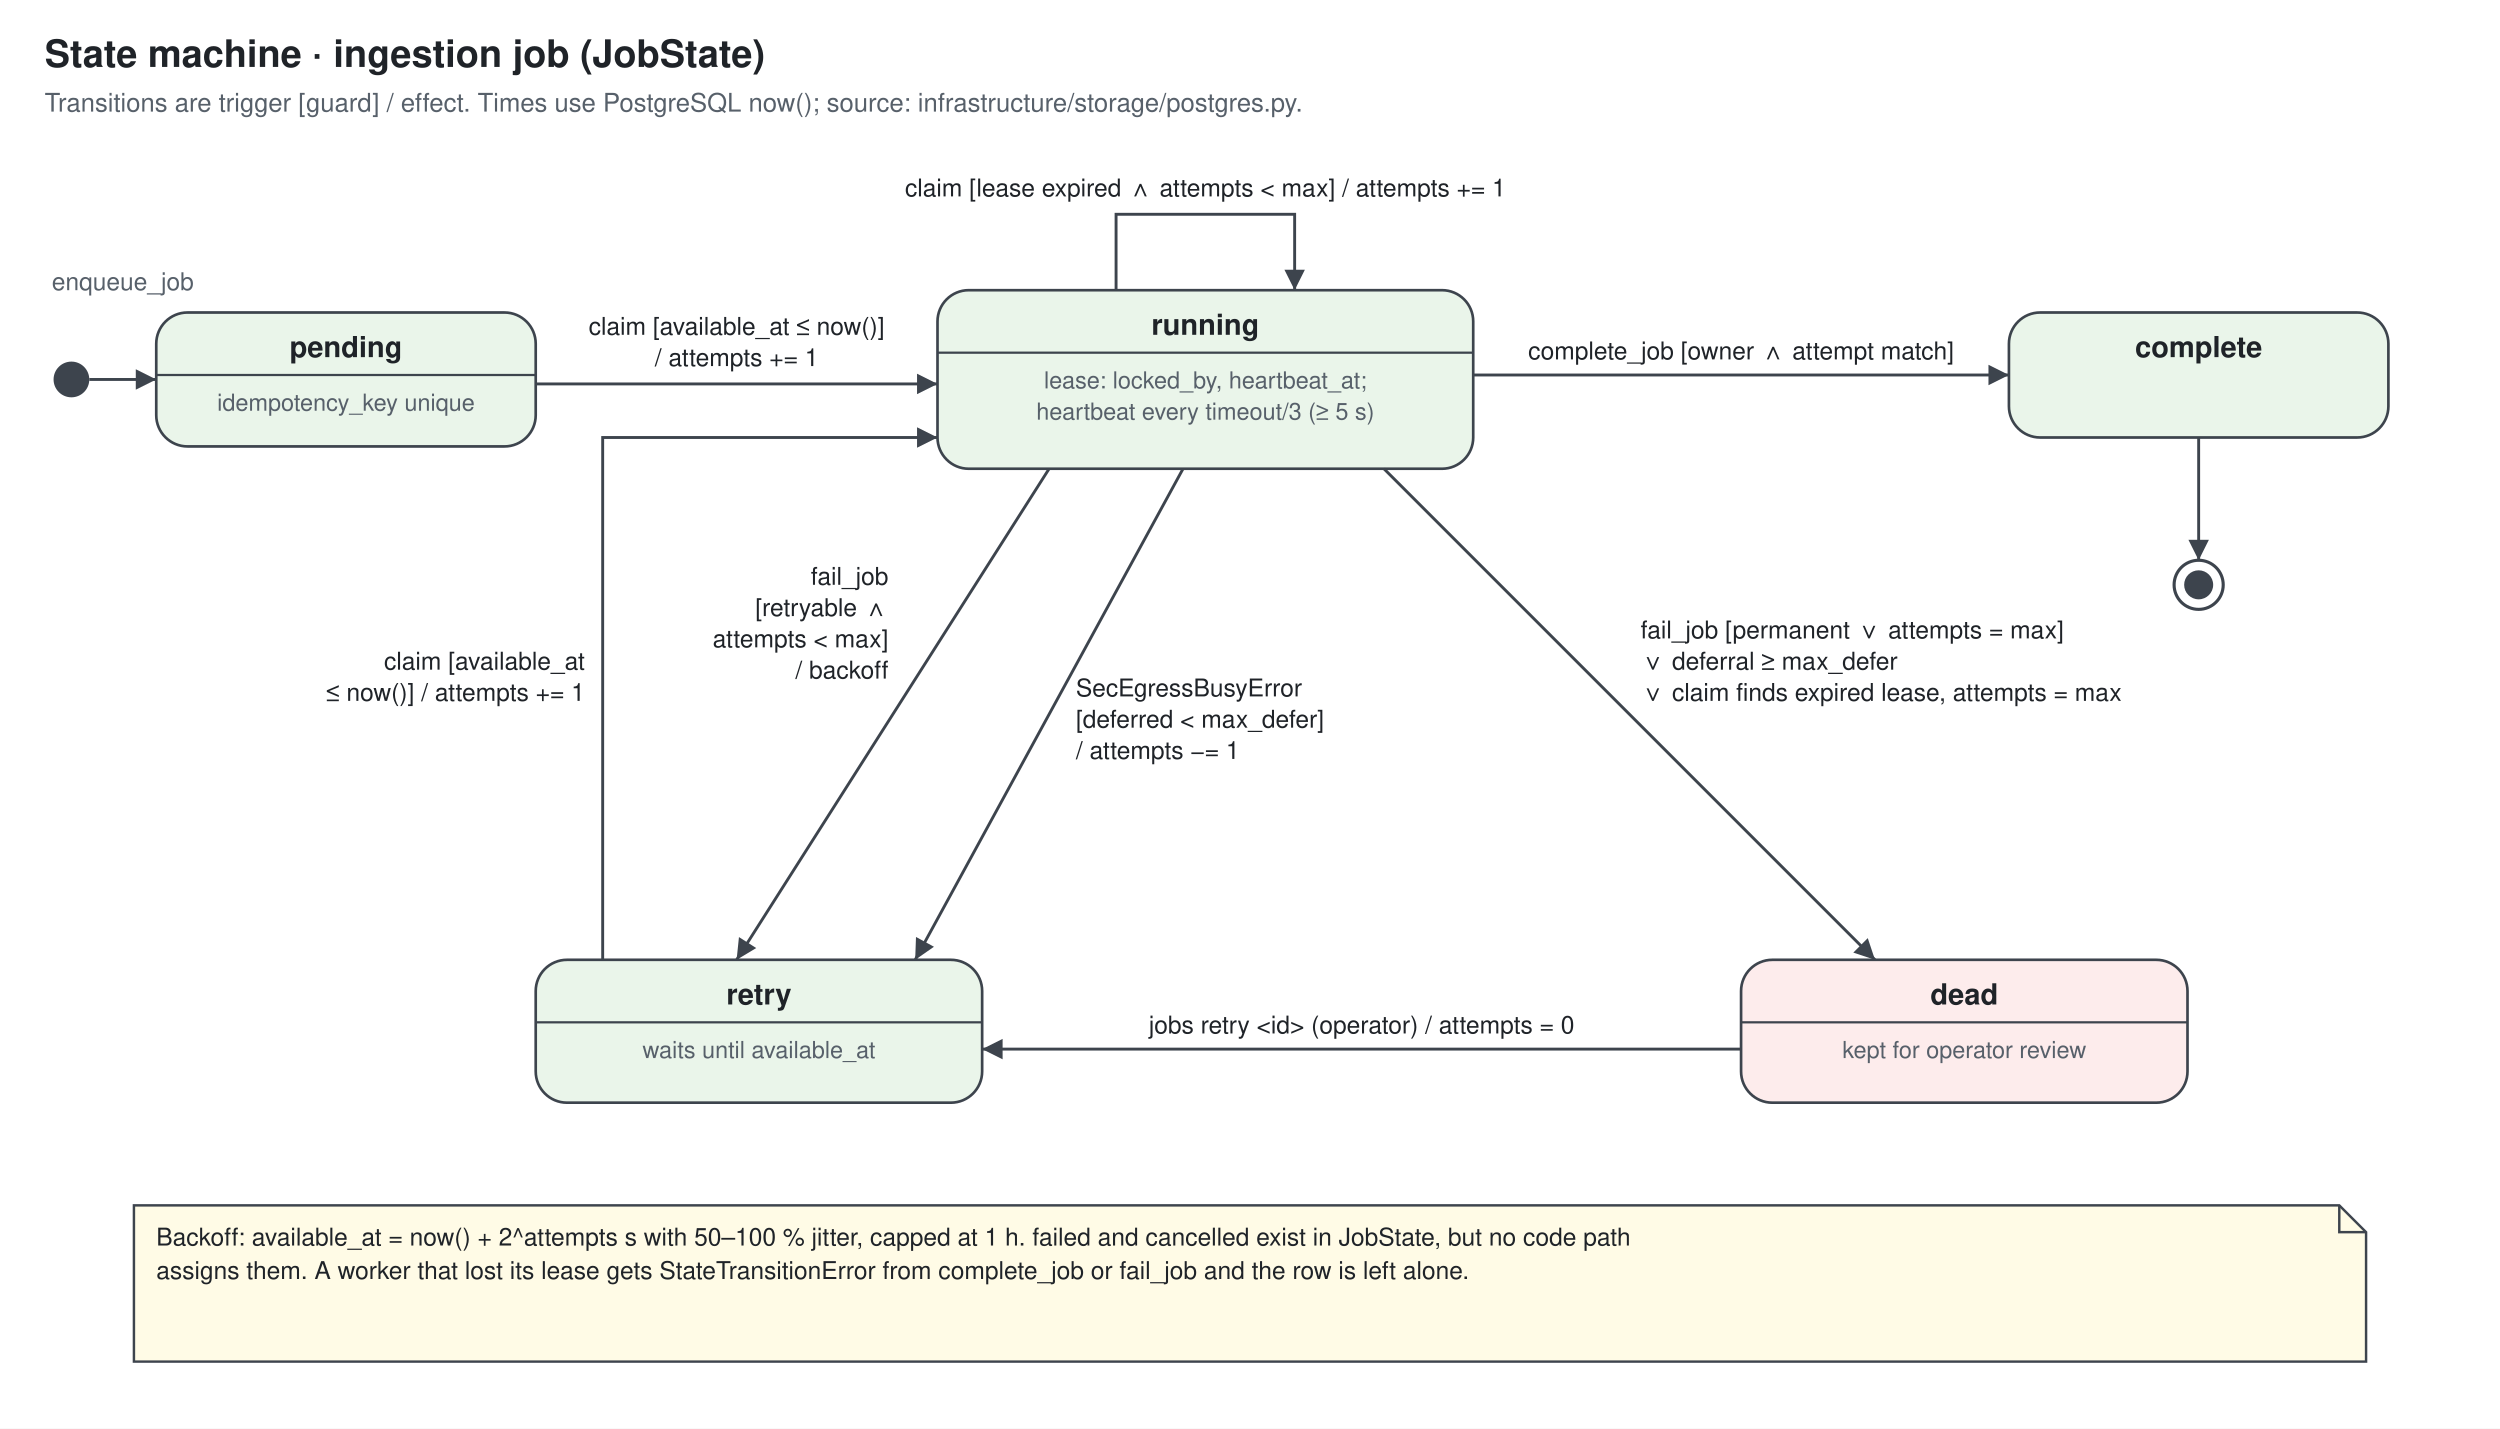
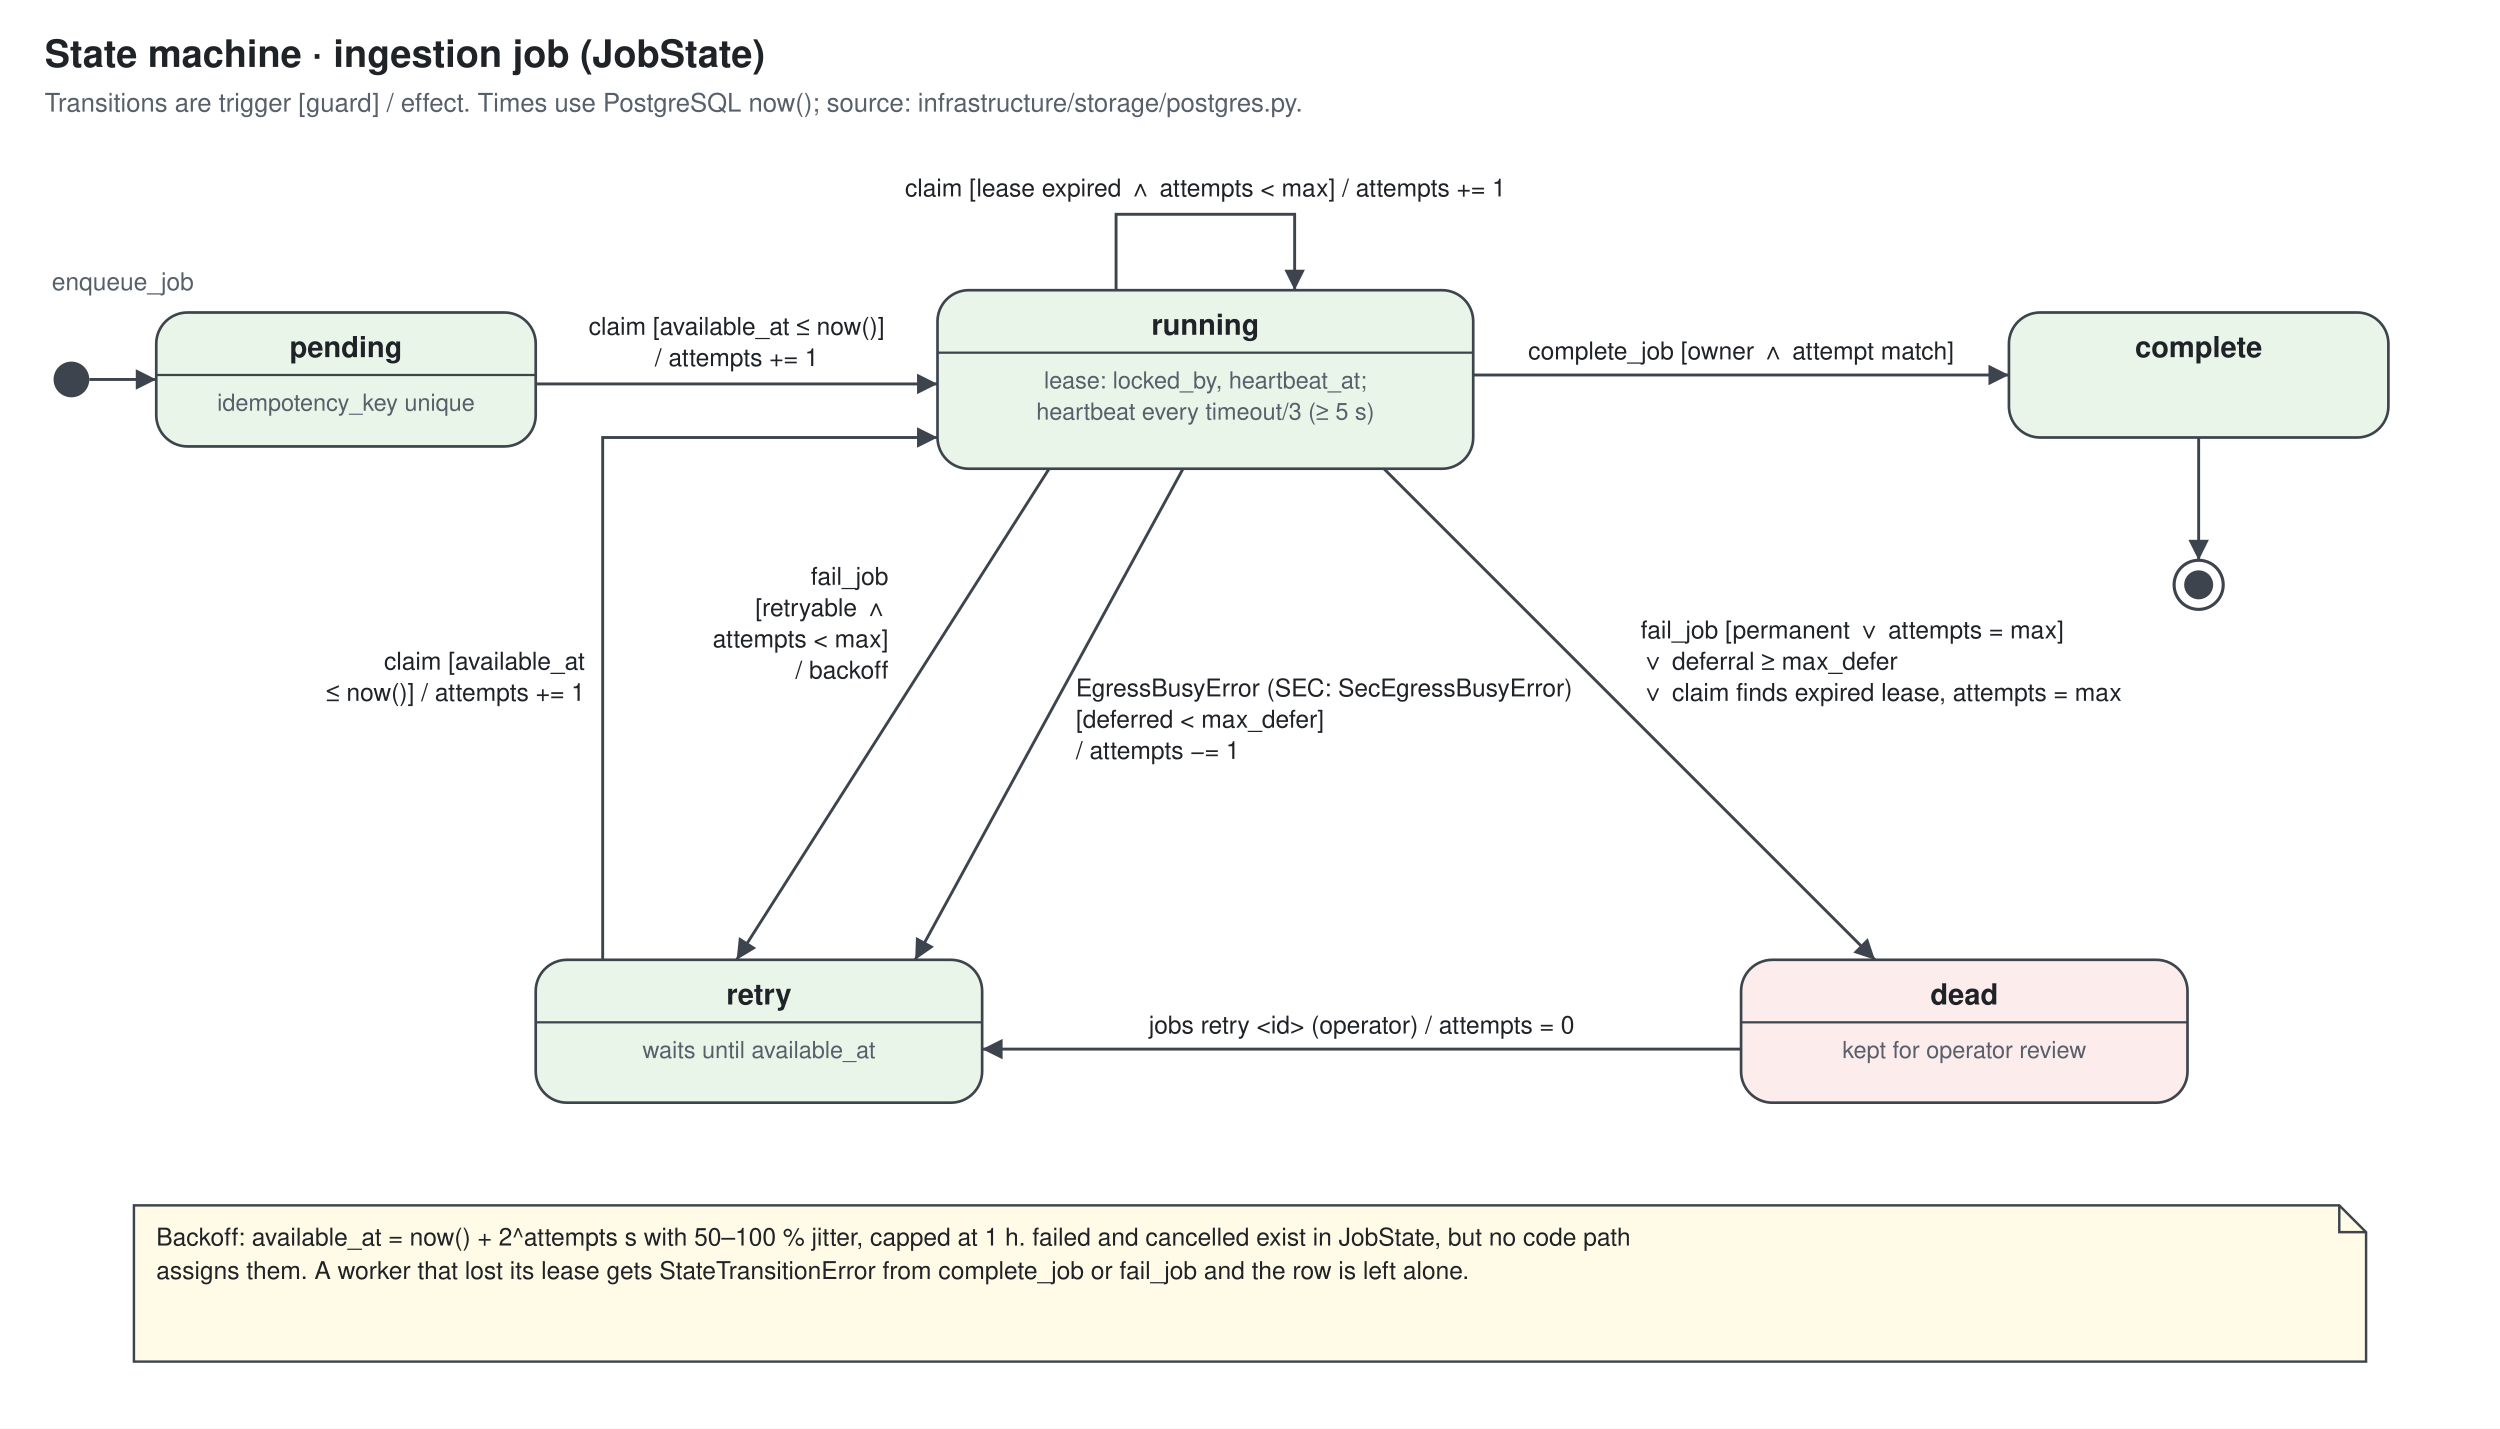
<svg xmlns="http://www.w3.org/2000/svg" viewBox="0 0 1120 640" width="1120" height="640" role="img" aria-labelledby="t d">
  <defs>
    <marker id="open" viewBox="0 0 12 12" refX="11" refY="6" markerWidth="12" markerHeight="12" markerUnits="userSpaceOnUse" orient="auto-start-reverse">
      <path d="M1,1 L11,6 L1,11" fill="none" stroke="#3d444d" stroke-width="1.4" />
    </marker>
    <marker id="filled" viewBox="0 0 12 12" refX="11" refY="6" markerWidth="11" markerHeight="11" markerUnits="userSpaceOnUse" orient="auto-start-reverse">
      <path d="M1,1 L11,6 L1,11 Z" fill="#3d444d" />
    </marker>
    <marker id="diamond" viewBox="0 0 16 10" refX="1" refY="5" markerWidth="16" markerHeight="10" markerUnits="userSpaceOnUse" orient="auto-start-reverse">
      <path d="M1,5 L8,1 L15,5 L8,9 Z" fill="#3d444d" />
    </marker>
  </defs>
  <style>
text { font-family: -apple-system, 'Segoe UI', Helvetica, Arial, sans-serif; fill: #1f2328; }
.m { fill: #57606a; }
.halo { paint-order: stroke; stroke: #ffffff; stroke-width: 4px; stroke-linejoin: round; }
</style>
  <rect width="1120" height="640" fill="#ffffff" />
  <text x="20" y="30" font-size="17" text-anchor="start" font-weight="600">State machine · ingestion job (JobState)</text>
  <text x="20" y="50" font-size="11.5" text-anchor="start" class="m">Transitions are trigger [guard] / effect. Times use PostgreSQL now(); source: infrastructure/storage/postgres.py.</text>
  <circle cx="32" cy="170" r="8" fill="#3d444d" />
  <rect x="70" y="140" width="170" height="60" rx="14" fill="#eaf5ea" stroke="#3d444d" stroke-width="1.2" />
  <text x="155.0" y="160" font-size="13" text-anchor="middle" font-weight="600">pending</text>
  <path d="M70,168 L240,168" stroke="#3d444d" stroke-width="1" />
  <text x="155.0" y="184" font-size="10.5" text-anchor="middle" class="m">idempotency_key unique</text>
  <path d="M40,170 L70,170" fill="none" stroke="#3d444d" stroke-width="1.3" marker-end="url(#filled)" />
  <text x="55" y="130" font-size="11" text-anchor="middle" class="m">enqueue_job</text>
  <rect x="420" y="130" width="240" height="80" rx="14" fill="#eaf5ea" stroke="#3d444d" stroke-width="1.2" />
  <text x="540.0" y="150" font-size="13" text-anchor="middle" font-weight="600">running</text>
  <path d="M420,158 L660,158" stroke="#3d444d" stroke-width="1" />
  <text x="540.0" y="174" font-size="10.5" text-anchor="middle" class="m">lease: locked_by, heartbeat_at;</text>
  <text x="540.0" y="188" font-size="10.5" text-anchor="middle" class="m">heartbeat every timeout/3 (≥ 5 s)</text>
  <rect x="900" y="140" width="170" height="56" rx="14" fill="#eaf5ea" stroke="#3d444d" stroke-width="1.2" />
  <text x="985.0" y="160" font-size="13" text-anchor="middle" font-weight="600">complete</text>
  <rect x="240" y="430" width="200" height="64" rx="14" fill="#eaf5ea" stroke="#3d444d" stroke-width="1.2" />
  <text x="340.0" y="450" font-size="13" text-anchor="middle" font-weight="600">retry</text>
  <path d="M240,458 L440,458" stroke="#3d444d" stroke-width="1" />
  <text x="340.0" y="474" font-size="10.5" text-anchor="middle" class="m">waits until available_at</text>
  <rect x="780" y="430" width="200" height="64" rx="14" fill="#fdecec" stroke="#3d444d" stroke-width="1.2" />
  <text x="880.0" y="450" font-size="13" text-anchor="middle" font-weight="600">dead</text>
  <path d="M780,458 L980,458" stroke="#3d444d" stroke-width="1" />
  <text x="880.0" y="474" font-size="10.5" text-anchor="middle" class="m">kept for operator review</text>
  <path d="M240,172 L420,172" fill="none" stroke="#3d444d" stroke-width="1.3" marker-end="url(#filled)" />
  <text x="330" y="150" font-size="11" text-anchor="middle" class="halo">claim [available_at ≤ now()]</text>
  <text x="330" y="164" font-size="11" text-anchor="middle" class="halo">/ attempts += 1</text>
  <path d="M500,130 L500,96 L580,96 L580,130" fill="none" stroke="#3d444d" stroke-width="1.3" marker-end="url(#filled)" />
  <text x="540" y="88" font-size="11" text-anchor="middle" class="halo">claim [lease expired ∧ attempts &lt; max] / attempts += 1</text>
  <path d="M660,168 L900,168" fill="none" stroke="#3d444d" stroke-width="1.3" marker-end="url(#filled)" />
  <text x="780" y="161" font-size="11" text-anchor="middle" class="halo">complete_job [owner ∧ attempt match]</text>
  <path d="M470,210 L330,430" fill="none" stroke="#3d444d" stroke-width="1.3" marker-end="url(#filled)" />
  <text x="398" y="262" font-size="11" text-anchor="end" class="halo">fail_job</text>
  <text x="398" y="276" font-size="11" text-anchor="end" class="halo">[retryable ∧</text>
  <text x="398" y="290" font-size="11" text-anchor="end" class="halo">attempts &lt; max]</text>
  <text x="398" y="304" font-size="11" text-anchor="end" class="halo">/ backoff</text>
  <path d="M530,210 L410,430" fill="none" stroke="#3d444d" stroke-width="1.3" marker-end="url(#filled)" />
-   <text x="482" y="312" font-size="11" text-anchor="start" class="halo">SecEgressBusyError</text>
+   <text x="482" y="312" font-size="11" text-anchor="start" class="halo">EgressBusyError (SEC: SecEgressBusyError)</text>
  <text x="482" y="326" font-size="11" text-anchor="start" class="halo">[deferred &lt; max_defer]</text>
  <text x="482" y="340" font-size="11" text-anchor="start" class="halo">/ attempts −= 1</text>
  <path d="M270,430 L270,196 L420,196" fill="none" stroke="#3d444d" stroke-width="1.3" marker-end="url(#filled)" />
  <text x="262" y="300" font-size="11" text-anchor="end" class="halo">claim [available_at</text>
  <text x="262" y="314" font-size="11" text-anchor="end" class="halo">≤ now()] / attempts += 1</text>
  <path d="M620,210 L840,430" fill="none" stroke="#3d444d" stroke-width="1.3" marker-end="url(#filled)" />
  <text x="735" y="286" font-size="11" text-anchor="start" class="halo">fail_job [permanent ∨ attempts = max]</text>
  <text x="735" y="300" font-size="11" text-anchor="start" class="halo">∨ deferral ≥ max_defer</text>
  <text x="735" y="314" font-size="11" text-anchor="start" class="halo">∨ claim finds expired lease, attempts = max</text>
  <path d="M780,470 L440,470" fill="none" stroke="#3d444d" stroke-width="1.3" marker-end="url(#filled)" />
  <text x="610" y="463" font-size="11" text-anchor="middle" class="halo">jobs retry &lt;id&gt; (operator) / attempts = 0</text>
  <circle cx="985" cy="262" r="11" fill="#ffffff" stroke="#3d444d" stroke-width="1.4" />
  <circle cx="985" cy="262" r="6.5" fill="#3d444d" />
  <path d="M985,196 L985,251" fill="none" stroke="#3d444d" stroke-width="1.3" marker-end="url(#filled)" />
  <path d="M60,540 L1048,540 L1060,552 L1060,610 L60,610 Z" fill="#fffbe6" stroke="#3d444d" stroke-width="1.1" />
  <path d="M1048,540 L1048,552 L1060,552" fill="none" stroke="#3d444d" stroke-width="1.1" />
  <text x="70" y="558" font-size="11" text-anchor="start">Backoff: available_at = now() + 2^attempts s with 50–100 % jitter, capped at 1 h. failed and cancelled exist in JobState, but no code path</text>
  <text x="70" y="573" font-size="11" text-anchor="start">assigns them. A worker that lost its lease gets StateTransitionError from complete_job or fail_job and the row is left alone.</text>
</svg>
